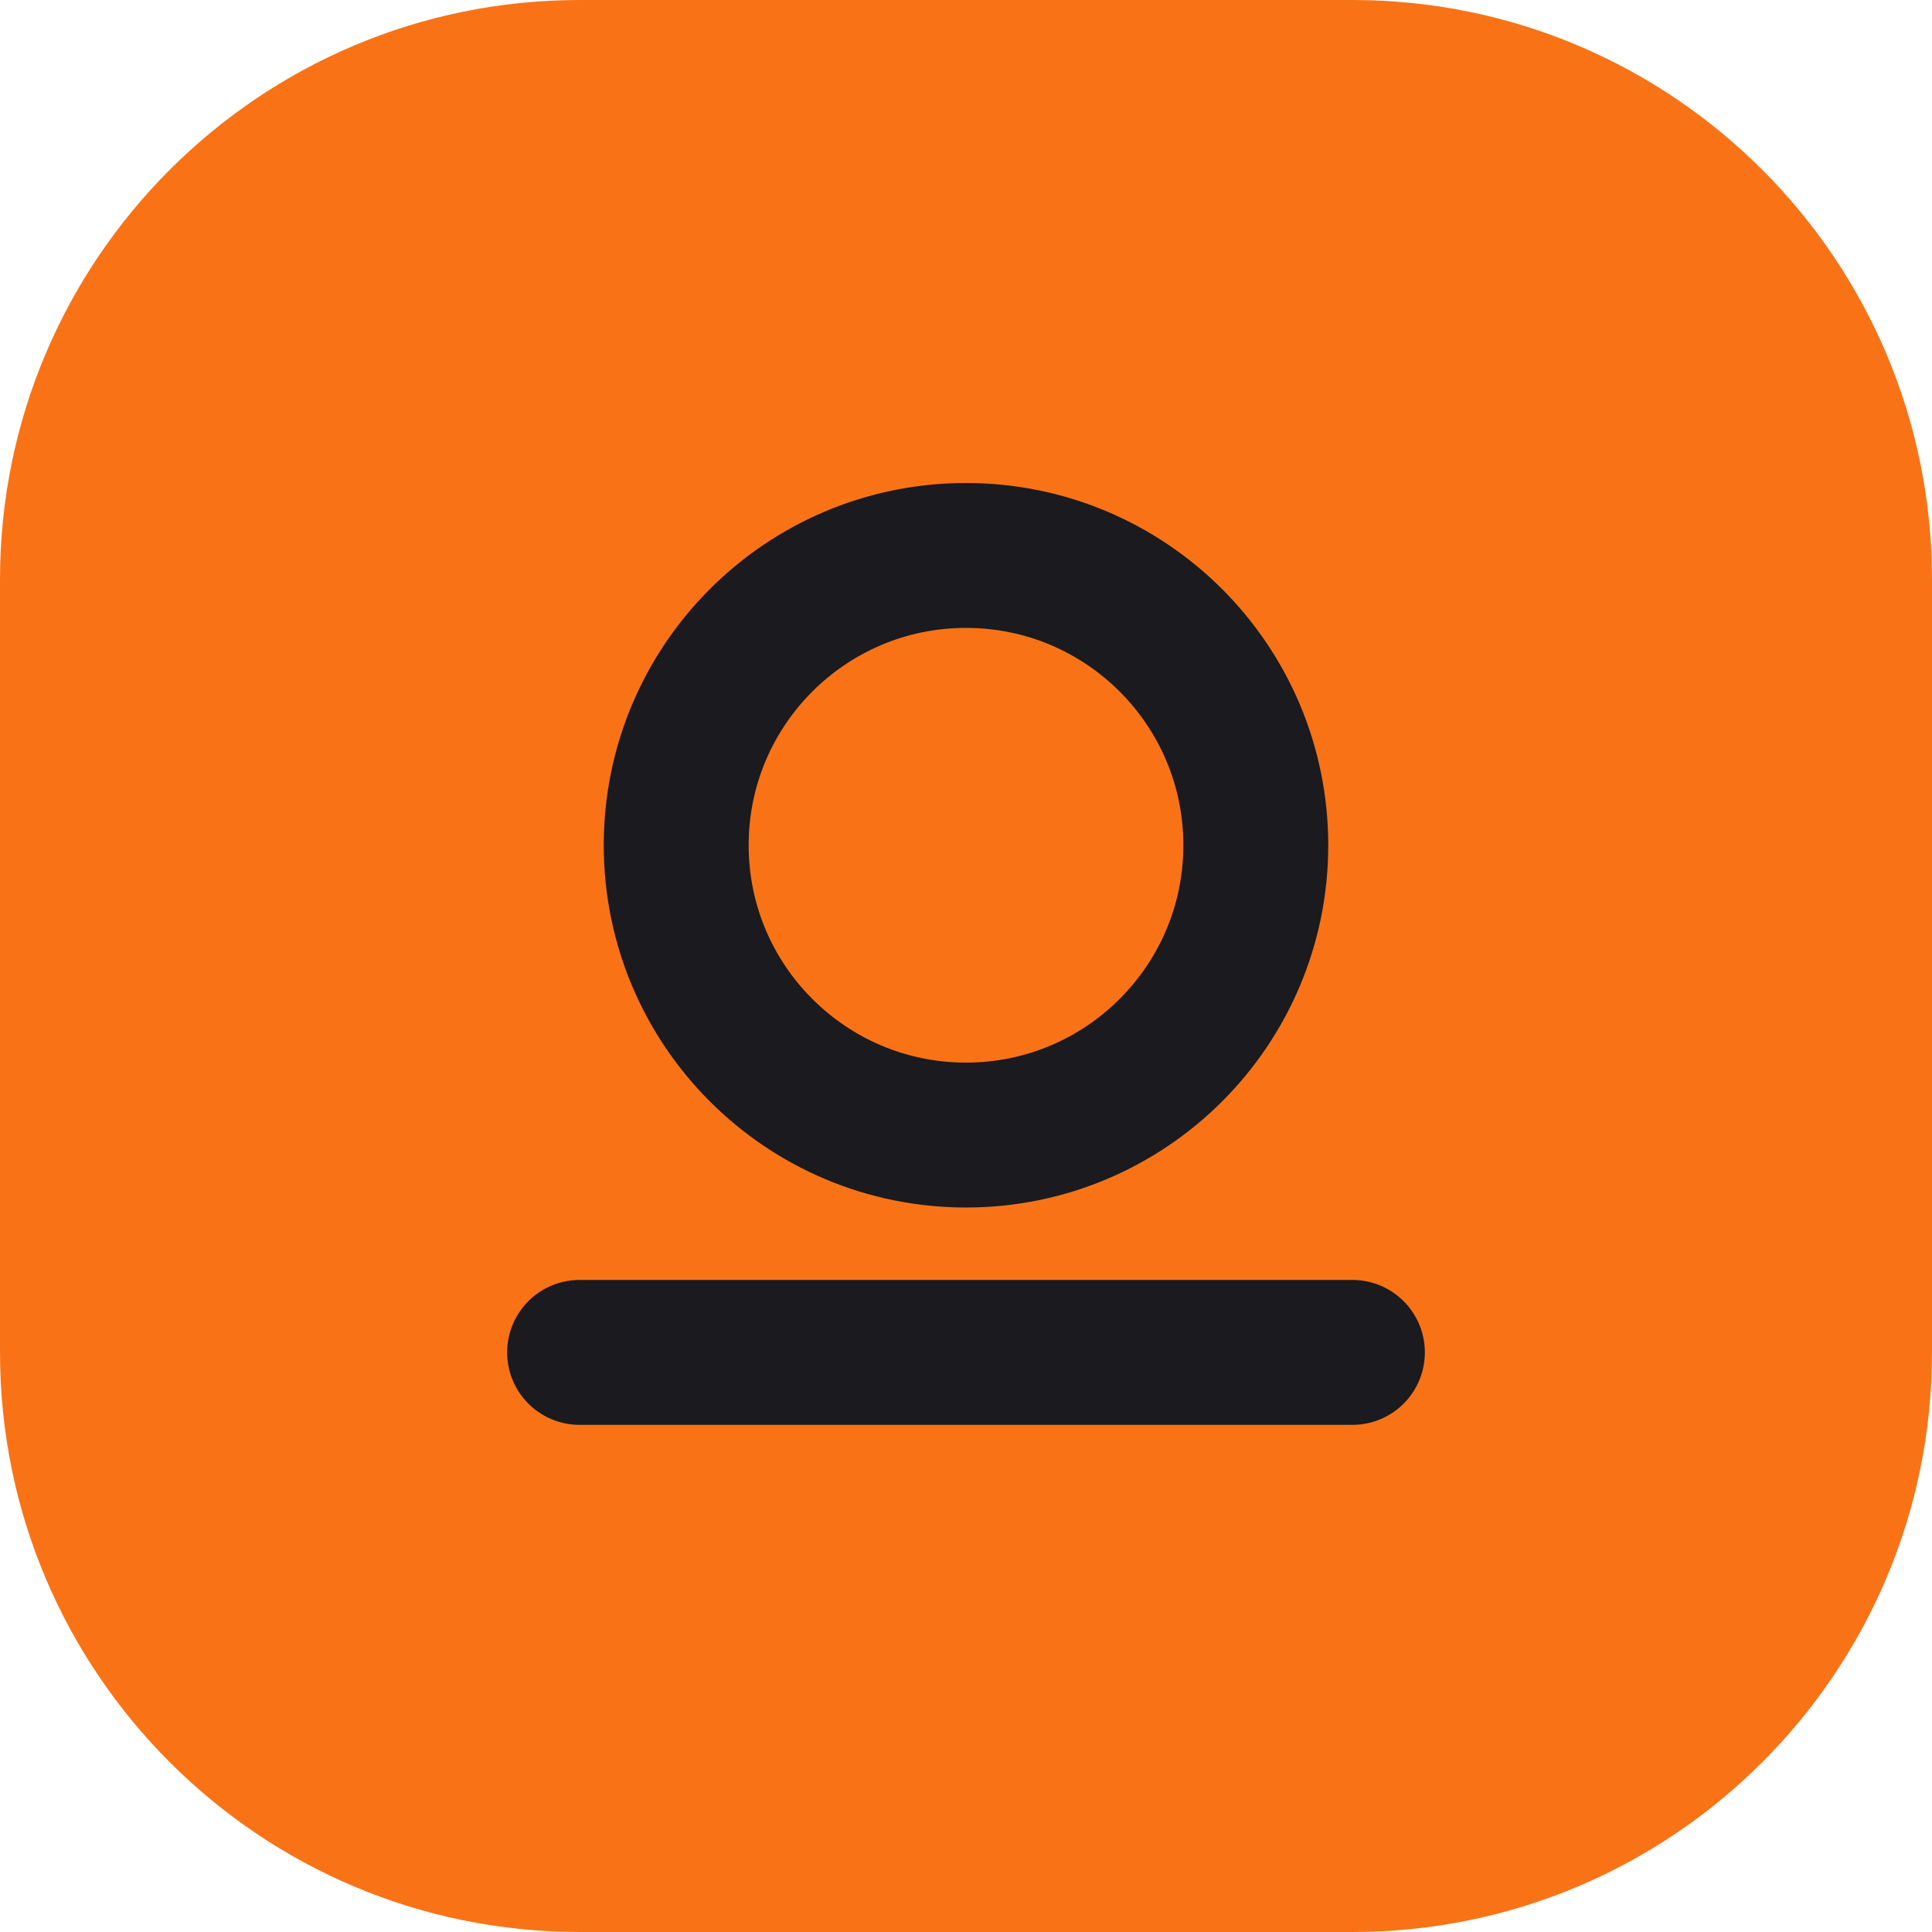
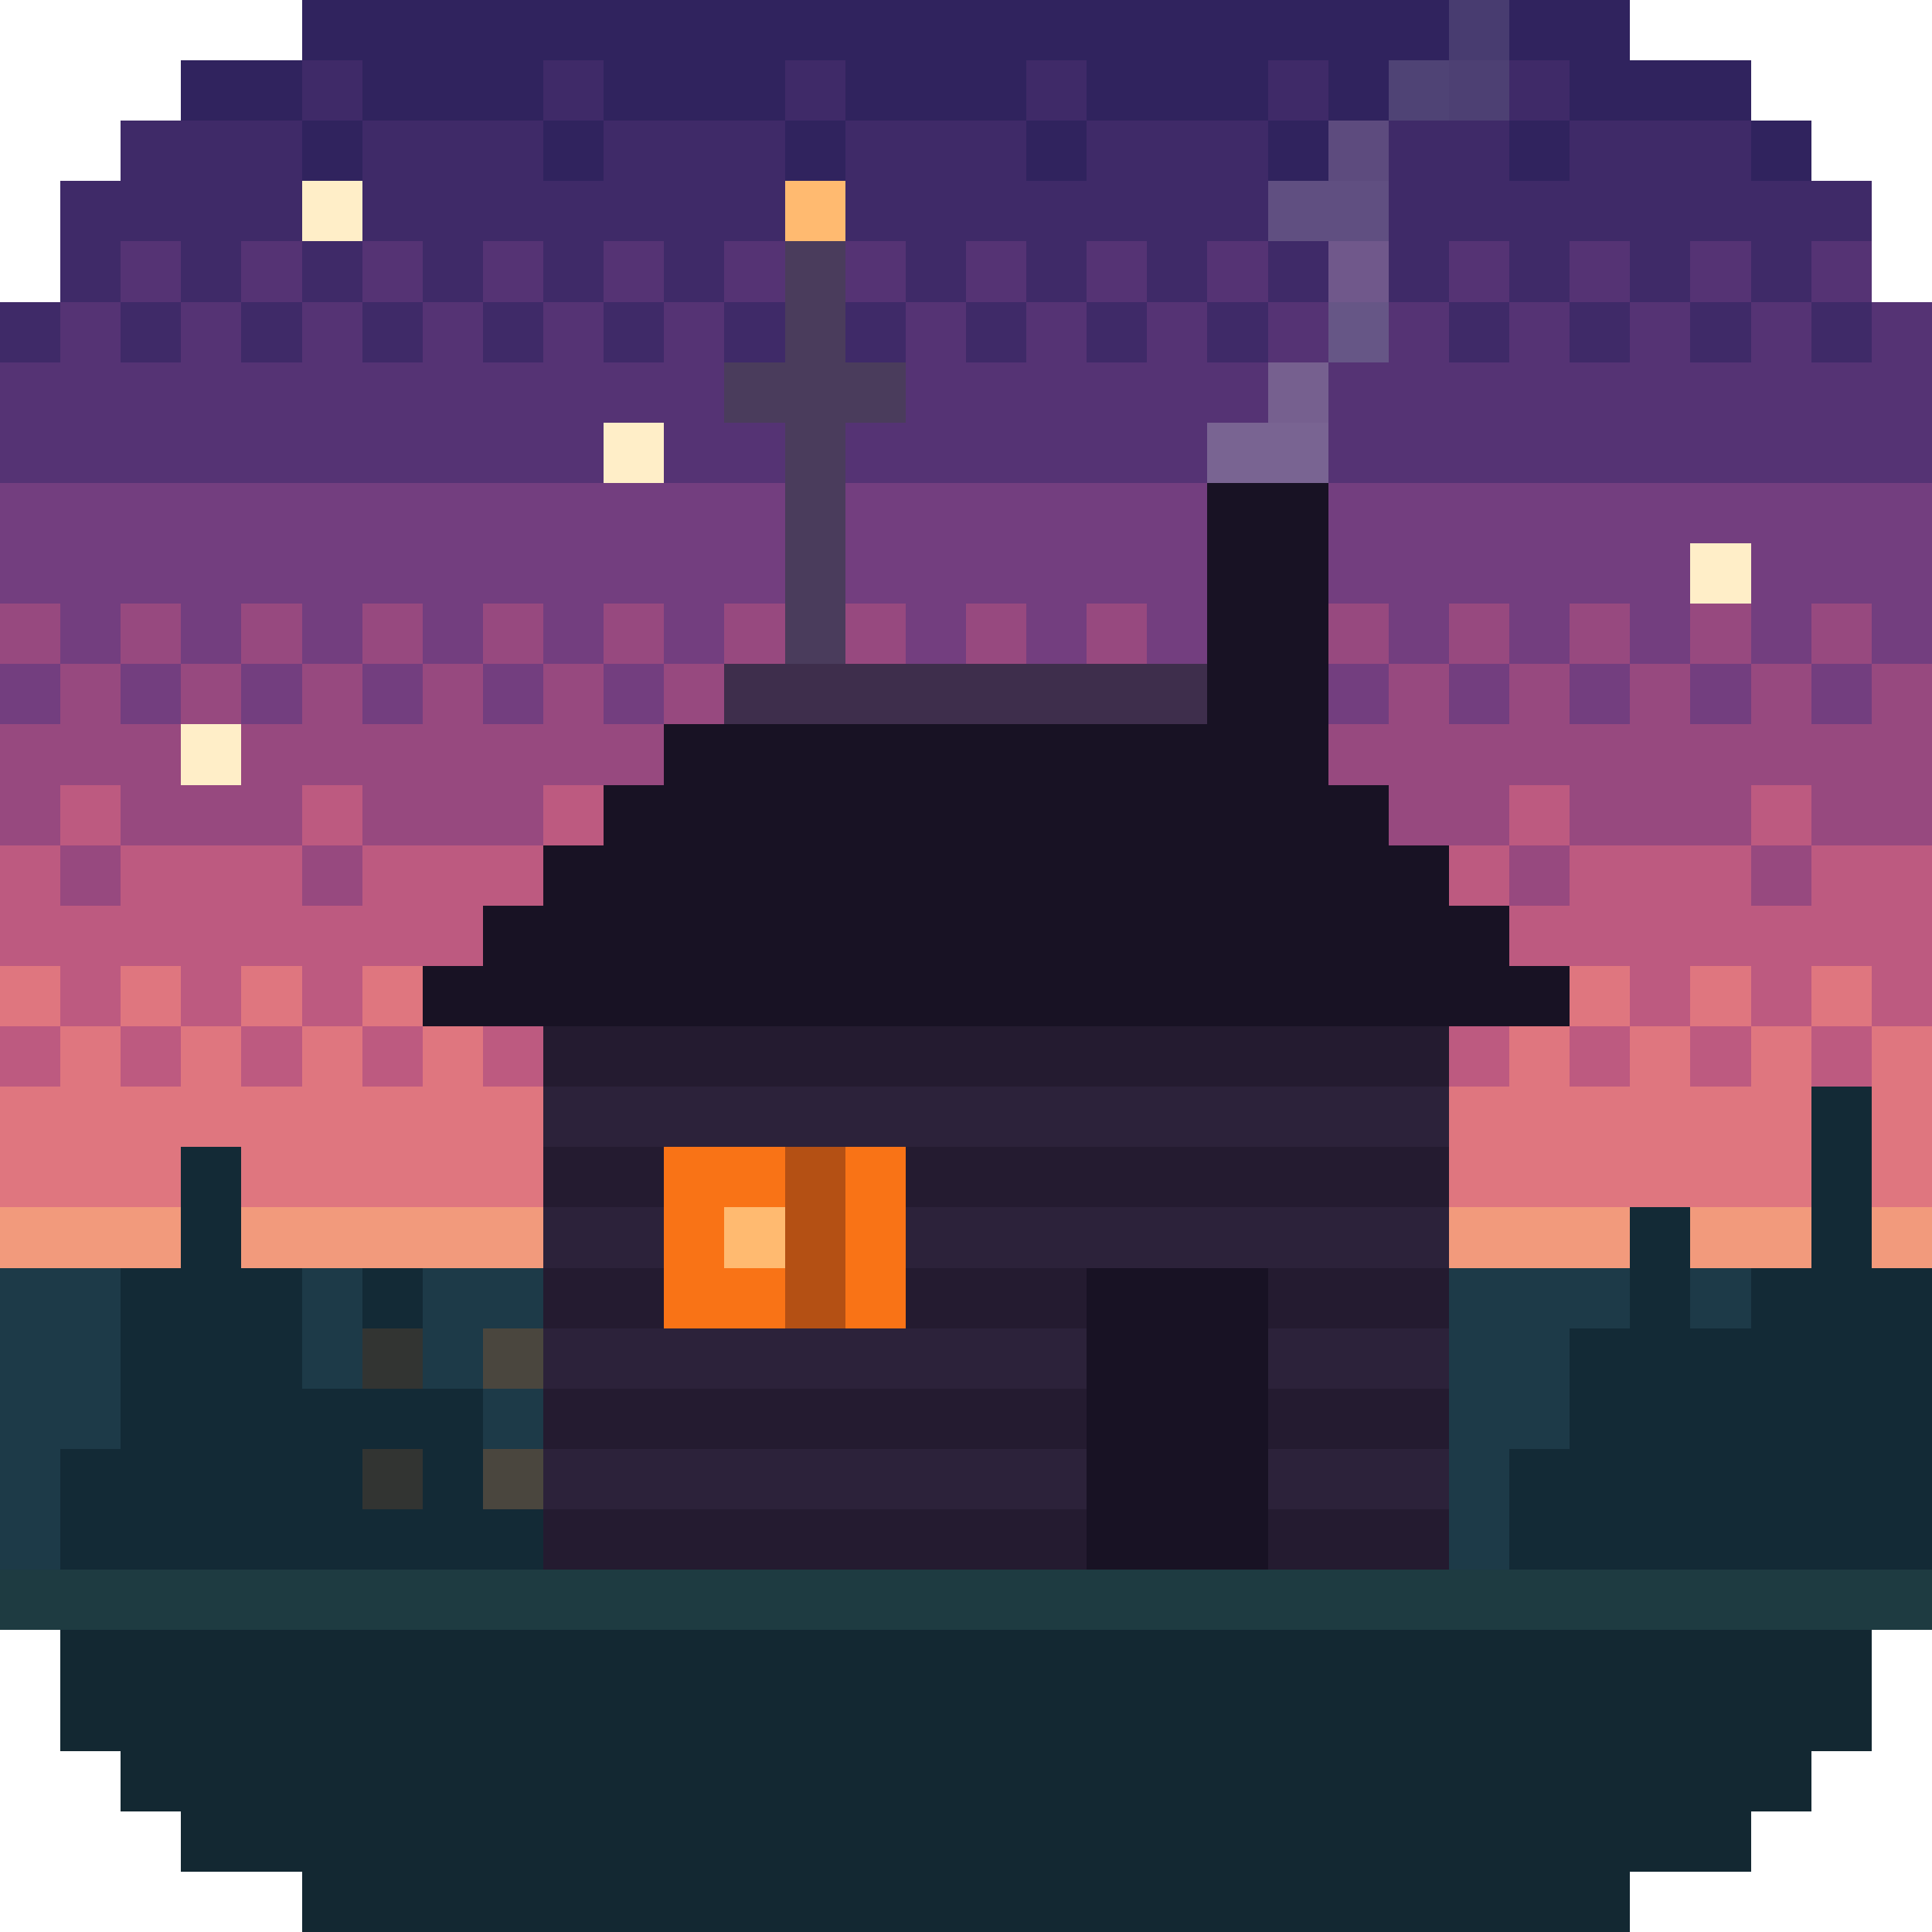
- <svg xmlns="http://www.w3.org/2000/svg" viewBox="0 0 40 40" fill="none">
-   <rect width="40" height="40" rx="12" fill="#f97316" />
-   <path d="M20 11.5a6 6 0 1 1 0 12a6 6 0 1 1 0-12M12 28h16" stroke="#1a1a1f" stroke-width="3" stroke-linecap="round" />
+ <svg xmlns="http://www.w3.org/2000/svg" viewBox="0 0 32 32" shape-rendering="crispEdges">
+   <style>@media (max-width:23.5px){.large{display:none}.small{display:inline}}</style>
+   <g class="large">
+     <path fill="#132832" d="M1 27h30v1h-30zM1 28h30v1h-30zM2 29h28v1h-28zM3 30h26v1h-26zM5 31h22v1h-22z" />
+     <path fill="#132a36" d="M30 18h1v1h-1zM3 19h1v1h-1zM30 19h1v1h-1zM3 20h1v1h-1zM27 20h1v1h-1zM30 20h1v1h-1zM2 21h3v1h-3zM6 21h1v1h-1zM27 21h1v1h-1zM29 21h3v1h-3zM2 22h3v1h-3zM26 22h6v1h-6zM2 23h6v1h-6zM26 23h6v1h-6zM1 24h5v1h-5zM7 24h1v1h-1zM25 24h7v1h-7zM1 25h8v1h-8zM25 25h7v1h-7z" />
+     <path fill="#181224" d="M20 8h2v1h-2zM20 9h2v1h-2zM20 10h2v1h-2zM20 11h2v1h-2zM11 12h11v1h-11zM10 13h13v1h-13zM9 14h15v1h-15zM8 15h17v1h-17zM7 16h19v1h-19zM18 21h3v1h-3zM18 22h3v1h-3zM18 23h3v1h-3zM18 24h3v1h-3zM18 25h3v1h-3z" />
+     <path fill="#1d3a48" d="M0 21h2v1h-2zM5 21h1v1h-1zM7 21h2v1h-2zM24 21h3v1h-3zM28 21h1v1h-1zM0 22h2v1h-2zM5 22h1v1h-1zM7 22h1v1h-1zM24 22h2v1h-2zM0 23h2v1h-2zM8 23h1v1h-1zM24 23h2v1h-2zM0 24h1v1h-1zM24 24h1v1h-1zM0 25h1v1h-1zM24 25h1v1h-1z" />
+     <path fill="#1e3b41" d="M0 26h32v1h-32z" />
+     <path fill="#241b30" d="M9 17h15v1h-15zM9 19h2v1h-2zM15 19h9v1h-9zM9 21h2v1h-2zM15 21h3v1h-3zM21 21h3v1h-3zM9 23h9v1h-9zM21 23h3v1h-3zM9 25h9v1h-9zM21 25h3v1h-3z" />
+     <path fill="#2c223a" d="M9 18h15v1h-15zM9 20h2v1h-2zM15 20h9v1h-9zM9 22h9v1h-9zM21 22h3v1h-3zM9 24h9v1h-9zM21 24h3v1h-3z" />
+     <path fill="#30235e" d="M5 0h19v1h-19zM25 0h2v1h-2zM3 1h2v1h-2zM6 1h3v1h-3zM10 1h3v1h-3zM14 1h3v1h-3zM18 1h3v1h-3zM22 1h1v1h-1zM26 1h3v1h-3zM5 2h1v1h-1zM9 2h1v1h-1zM13 2h1v1h-1zM17 2h1v1h-1zM21 2h1v1h-1zM25 2h1v1h-1zM29 2h1v1h-1z" />
+     <path fill="#323432" d="M6 22h1v1h-1zM6 24h1v1h-1z" />
+     <path fill="#3e2e4c" d="M12 11h8v1h-8z" />
+     <path fill="#3f2a68" d="M5 1h1v1h-1zM9 1h1v1h-1zM13 1h1v1h-1zM17 1h1v1h-1zM21 1h1v1h-1zM25 1h1v1h-1zM2 2h3v1h-3zM6 2h3v1h-3zM10 2h3v1h-3zM14 2h3v1h-3zM18 2h3v1h-3zM23 2h2v1h-2zM26 2h3v1h-3zM1 3h4v1h-4zM6 3h7v1h-7zM14 3h7v1h-7zM23 3h8v1h-8zM1 4h1v1h-1zM3 4h1v1h-1zM5 4h1v1h-1zM7 4h1v1h-1zM9 4h1v1h-1zM11 4h1v1h-1zM15 4h1v1h-1zM17 4h1v1h-1zM19 4h1v1h-1zM21 4h1v1h-1zM23 4h1v1h-1zM25 4h1v1h-1zM27 4h1v1h-1zM29 4h1v1h-1zM0 5h1v1h-1zM2 5h1v1h-1zM4 5h1v1h-1zM6 5h1v1h-1zM8 5h1v1h-1zM10 5h1v1h-1zM12 5h1v1h-1zM14 5h1v1h-1zM16 5h1v1h-1zM18 5h1v1h-1zM20 5h1v1h-1zM24 5h1v1h-1zM26 5h1v1h-1zM28 5h1v1h-1zM30 5h1v1h-1z" />
+     <path fill="#483c70" d="M24 0h1v1h-1z" />
+     <path fill="#4a3c5c" d="M13 4h1v1h-1zM13 5h1v1h-1zM12 6h3v1h-3zM13 7h1v1h-1zM13 8h1v1h-1zM13 9h1v1h-1zM13 10h1v1h-1z" />
+     <path fill="#4a463e" d="M8 22h1v1h-1zM8 24h1v1h-1z" />
+     <path fill="#4d4073" d="M24 1h1v1h-1z" />
+     <path fill="#4f4375" d="M23 1h1v1h-1z" />
+     <path fill="#553374" d="M2 4h1v1h-1zM4 4h1v1h-1zM6 4h1v1h-1zM8 4h1v1h-1zM10 4h1v1h-1zM12 4h1v1h-1zM14 4h1v1h-1zM16 4h1v1h-1zM18 4h1v1h-1zM20 4h1v1h-1zM24 4h1v1h-1zM26 4h1v1h-1zM28 4h1v1h-1zM30 4h1v1h-1zM1 5h1v1h-1zM3 5h1v1h-1zM5 5h1v1h-1zM7 5h1v1h-1zM9 5h1v1h-1zM11 5h1v1h-1zM15 5h1v1h-1zM17 5h1v1h-1zM19 5h1v1h-1zM21 5h1v1h-1zM23 5h1v1h-1zM25 5h1v1h-1zM27 5h1v1h-1zM29 5h1v1h-1zM31 5h1v1h-1zM0 6h12v1h-12zM15 6h6v1h-6zM22 6h10v1h-10zM0 7h10v1h-10zM11 7h2v1h-2zM14 7h6v1h-6zM22 7h10v1h-10z" />
+     <path fill="#5d4b7e" d="M22 2h1v1h-1z" />
+     <path fill="#604f81" d="M21 3h2v1h-2z" />
+     <path fill="#665686" d="M22 5h1v1h-1z" />
+     <path fill="#70588b" d="M22 4h1v1h-1z" />
+     <path fill="#733e7f" d="M0 8h13v1h-13zM14 8h6v1h-6zM22 8h10v1h-10zM0 9h13v1h-13zM14 9h6v1h-6zM22 9h6v1h-6zM29 9h3v1h-3zM1 10h1v1h-1zM3 10h1v1h-1zM5 10h1v1h-1zM7 10h1v1h-1zM9 10h1v1h-1zM11 10h1v1h-1zM15 10h1v1h-1zM17 10h1v1h-1zM19 10h1v1h-1zM23 10h1v1h-1zM25 10h1v1h-1zM27 10h1v1h-1zM29 10h1v1h-1zM31 10h1v1h-1zM0 11h1v1h-1zM2 11h1v1h-1zM4 11h1v1h-1zM6 11h1v1h-1zM8 11h1v1h-1zM10 11h1v1h-1zM22 11h1v1h-1zM24 11h1v1h-1zM26 11h1v1h-1zM28 11h1v1h-1zM30 11h1v1h-1z" />
+     <path fill="#76608f" d="M21 6h1v1h-1z" />
+     <path fill="#796492" d="M20 7h2v1h-2z" />
+     <path fill="#97497f" d="M0 10h1v1h-1zM2 10h1v1h-1zM4 10h1v1h-1zM6 10h1v1h-1zM8 10h1v1h-1zM10 10h1v1h-1zM12 10h1v1h-1zM14 10h1v1h-1zM16 10h1v1h-1zM18 10h1v1h-1zM22 10h1v1h-1zM24 10h1v1h-1zM26 10h1v1h-1zM28 10h1v1h-1zM30 10h1v1h-1zM1 11h1v1h-1zM3 11h1v1h-1zM5 11h1v1h-1zM7 11h1v1h-1zM9 11h1v1h-1zM11 11h1v1h-1zM23 11h1v1h-1zM25 11h1v1h-1zM27 11h1v1h-1zM29 11h1v1h-1zM31 11h1v1h-1zM0 12h3v1h-3zM4 12h7v1h-7zM22 12h10v1h-10zM0 13h1v1h-1zM2 13h3v1h-3zM6 13h3v1h-3zM23 13h2v1h-2zM26 13h3v1h-3zM30 13h2v1h-2zM1 14h1v1h-1zM5 14h1v1h-1zM25 14h1v1h-1zM29 14h1v1h-1z" />
+     <path fill="#b45014" d="M13 19h1v1h-1zM13 20h1v1h-1zM13 21h1v1h-1z" />
+     <path fill="#bd5a80" d="M1 13h1v1h-1zM5 13h1v1h-1zM9 13h1v1h-1zM25 13h1v1h-1zM29 13h1v1h-1zM0 14h1v1h-1zM2 14h3v1h-3zM6 14h3v1h-3zM24 14h1v1h-1zM26 14h3v1h-3zM30 14h2v1h-2zM0 15h8v1h-8zM25 15h7v1h-7zM1 16h1v1h-1zM3 16h1v1h-1zM5 16h1v1h-1zM27 16h1v1h-1zM29 16h1v1h-1zM31 16h1v1h-1zM0 17h1v1h-1zM2 17h1v1h-1zM4 17h1v1h-1zM6 17h1v1h-1zM8 17h1v1h-1zM24 17h1v1h-1zM26 17h1v1h-1zM28 17h1v1h-1zM30 17h1v1h-1z" />
+     <path fill="#df767f" d="M0 16h1v1h-1zM2 16h1v1h-1zM4 16h1v1h-1zM6 16h1v1h-1zM26 16h1v1h-1zM28 16h1v1h-1zM30 16h1v1h-1zM1 17h1v1h-1zM3 17h1v1h-1zM5 17h1v1h-1zM7 17h1v1h-1zM25 17h1v1h-1zM27 17h1v1h-1zM29 17h1v1h-1zM31 17h1v1h-1zM0 18h9v1h-9zM24 18h6v1h-6zM31 18h1v1h-1zM0 19h3v1h-3zM4 19h5v1h-5zM24 19h6v1h-6zM31 19h1v1h-1z" />
+     <path fill="#f29a7c" d="M0 20h3v1h-3zM4 20h5v1h-5zM24 20h3v1h-3zM28 20h2v1h-2zM31 20h1v1h-1z" />
+     <path fill="#f97316" d="M11 19h2v1h-2zM14 19h1v1h-1zM11 20h1v1h-1zM14 20h1v1h-1zM11 21h2v1h-2zM14 21h1v1h-1z" />
+     <path fill="#ffba70" d="M13 3h1v1h-1zM12 20h1v1h-1z" />
+     <path fill="#ffeec8" d="M5 3h1v1h-1zM10 7h1v1h-1zM28 9h1v1h-1zM3 12h1v1h-1z" />
+   </g>
+   <g class="small" display="none" transform="scale(2)">
+     <path fill="#132832" d="M0 13h16v1h-16zM1 14h14v1h-14zM2 15h12v1h-12z" />
+     <path fill="#181224" d="M10 4h2v1h-2zM3 6h10v1h-10zM2 7h12v1h-12zM10 9h2v1h-2zM10 10h2v1h-2zM10 11h2v1h-2z" />
+     <path fill="#1d3a48" d="M0 8h3v1h-3zM13 8h3v1h-3zM0 9h3v1h-3zM13 9h3v1h-3zM0 10h3v1h-3zM13 10h3v1h-3zM0 11h3v1h-3zM13 11h3v1h-3z" />
+     <path fill="#1e3b41" d="M0 12h3v1h-3zM6 12h10v1h-10z" />
+     <path fill="#241b30" d="M3 9h1v1h-1zM6 9h4v1h-4zM12 9h1v1h-1zM3 11h7v1h-7zM12 11h1v1h-1z" />
+     <path fill="#2c223a" d="M3 8h10v1h-10zM3 10h1v1h-1zM6 10h4v1h-4zM12 10h1v1h-1z" />
+     <path fill="#30235e" d="M2 0h12v1h-12zM2 1h1v1h-1zM6 1h1v1h-1zM10 1h1v1h-1zM14 1h1v1h-1z" />
+     <path fill="#3e2e4c" d="M4 5h8v1h-8z" />
+     <path fill="#3f2a68" d="M1 1h1v1h-1zM3 1h2v1h-2zM7 1h3v1h-3zM11 1h3v1h-3z" />
+     <path fill="#4a3c5c" d="M4 2h3v1h-3zM5 3h1v1h-1zM5 4h1v1h-1z" />
+     <path fill="#553374" d="M0 2h4v1h-4zM7 2h5v1h-5zM13 2h3v1h-3zM0 3h1v1h-1zM2 3h1v1h-1zM4 3h1v1h-1zM6 3h1v1h-1zM8 3h1v1h-1zM10 3h1v1h-1zM12 3h1v1h-1zM14 3h1v1h-1z" />
+     <path fill="#604c34" d="M3 12h3v1h-3z" />
+     <path fill="#733e7f" d="M1 3h1v1h-1zM3 3h1v1h-1zM7 3h1v1h-1zM9 3h1v1h-1zM13 3h1v1h-1zM15 3h1v1h-1zM1 4h1v1h-1zM3 4h1v1h-1zM7 4h1v1h-1zM9 4h1v1h-1zM13 4h1v1h-1zM15 4h1v1h-1z" />
+     <path fill="#968caa" d="M12 2h1v1h-1zM11 3h1v1h-1z" />
+     <path fill="#97497f" d="M0 4h1v1h-1zM2 4h1v1h-1zM4 4h1v1h-1zM6 4h1v1h-1zM8 4h1v1h-1zM12 4h1v1h-1zM14 4h1v1h-1zM0 5h1v1h-1zM2 5h2v1h-2zM12 5h1v1h-1zM14 5h2v1h-2z" />
+     <path fill="#bd5a80" d="M1 5h1v1h-1zM13 5h1v1h-1zM1 6h1v1h-1zM13 6h1v1h-1zM15 6h1v1h-1z" />
+     <path fill="#df767f" d="M0 6h1v1h-1zM2 6h1v1h-1zM14 6h1v1h-1zM0 7h2v1h-2zM14 7h2v1h-2z" />
+     <path fill="#f97316" d="M5 9h1v1h-1zM4 10h2v1h-2z" />
+     <path fill="#ffba70" d="M5 1h1v1h-1zM4 9h1v1h-1z" />
+   </g>
</svg>
